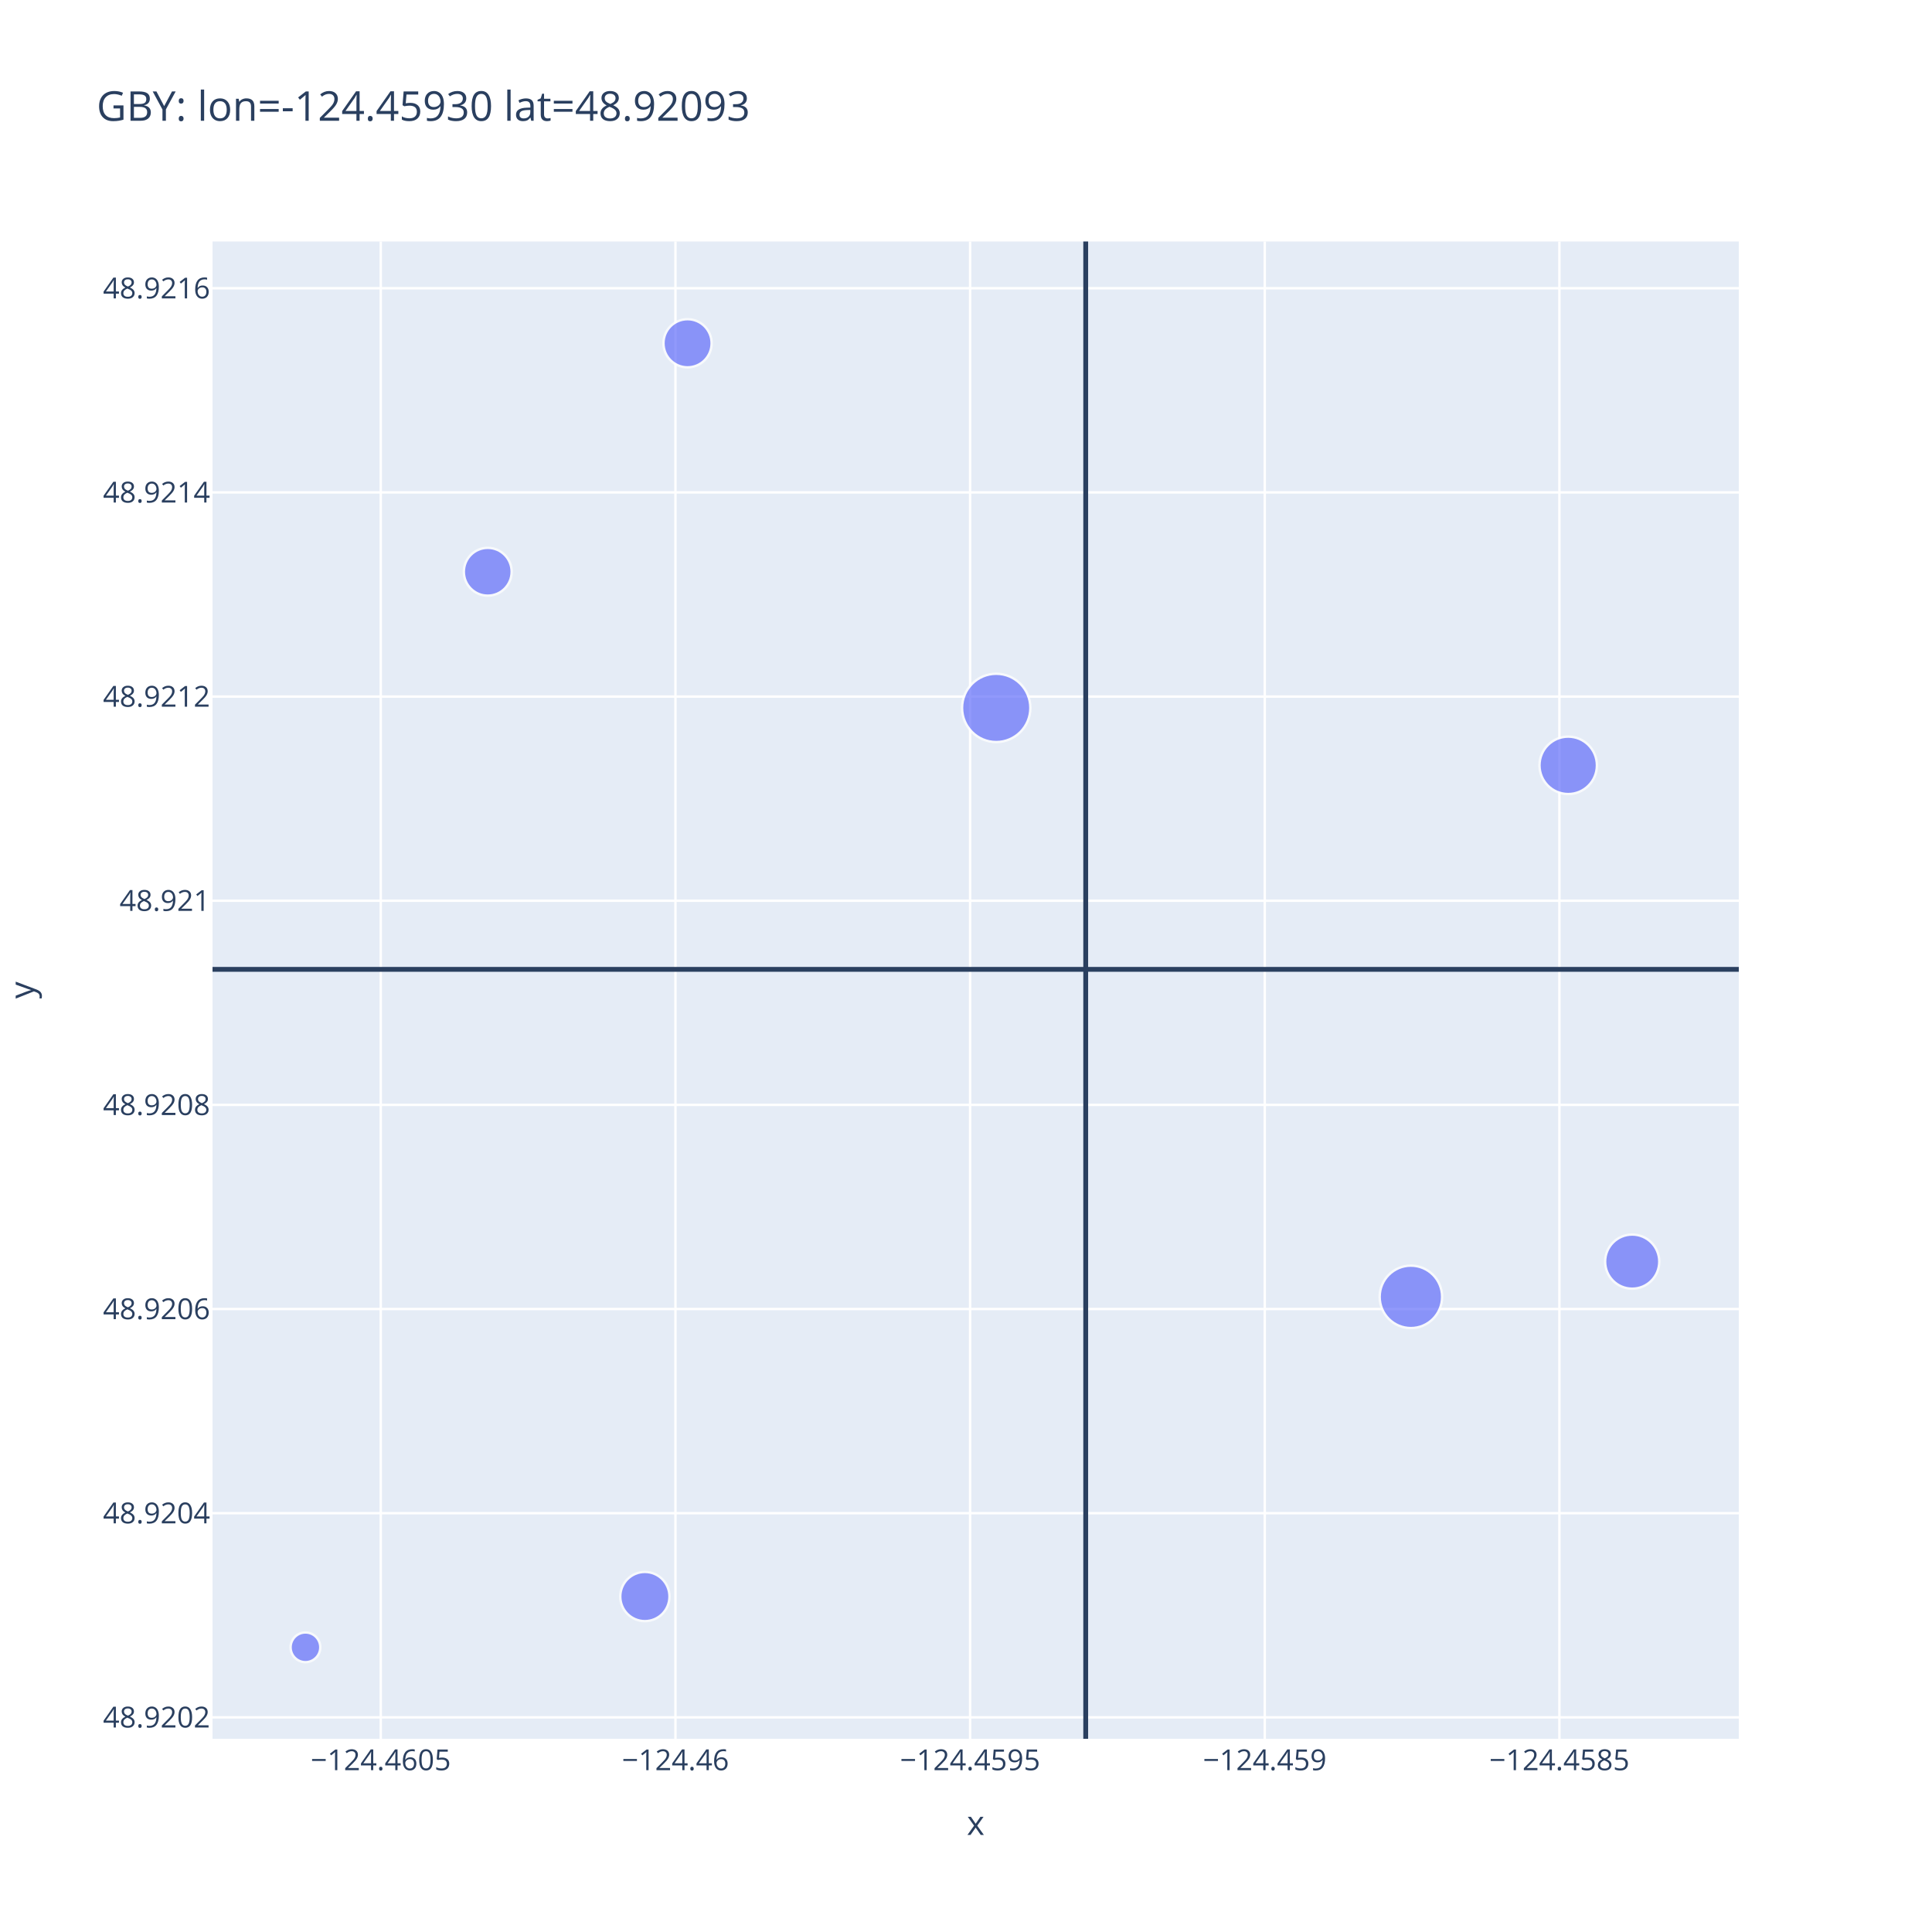
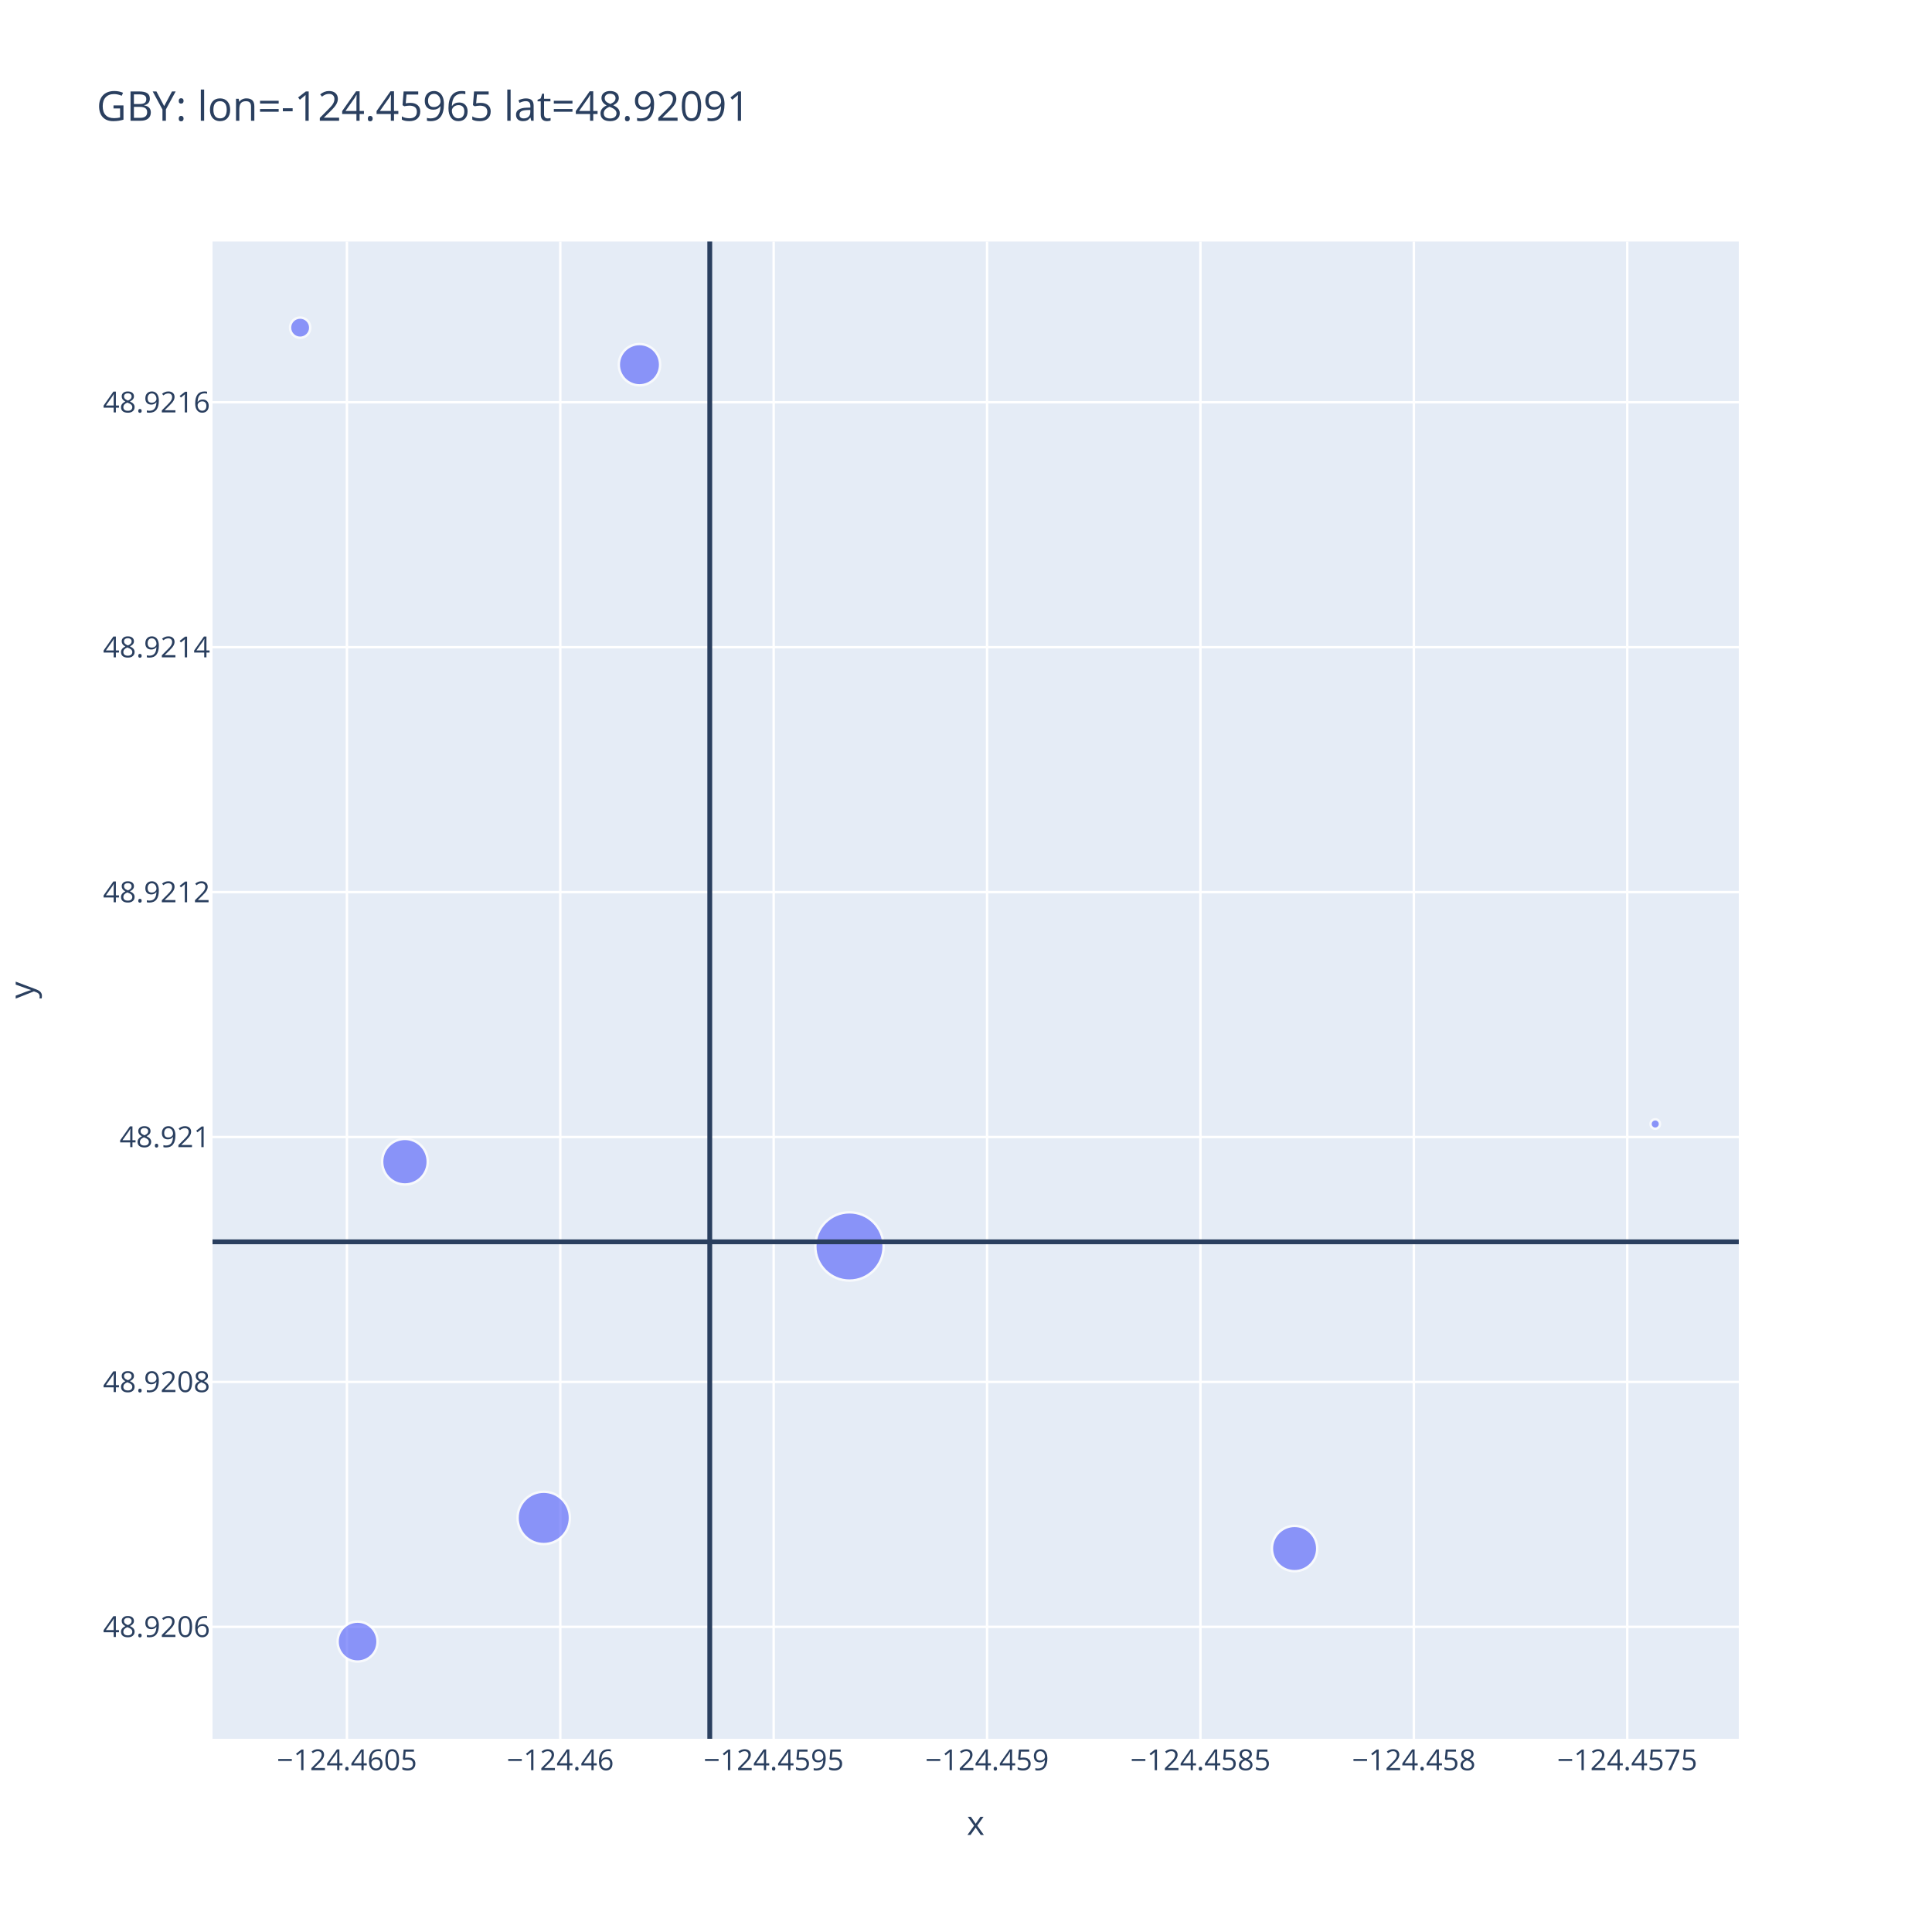
<svg xmlns="http://www.w3.org/2000/svg" class="main-svg" width="800" height="800" style="" viewBox="0 0 800 800">
  <rect x="0" y="0" width="800" height="800" style="fill: rgb(255, 255, 255); fill-opacity: 1;" />
-   <defs id="defs-8fc0f8">
+   <defs id="defs-551eb7">
    <g class="clips">
-       <clipPath id="clip8fc0f8xyplot" class="plotclip">
+       <clipPath id="clip551eb7xyplot" class="plotclip">
        <rect width="632" height="620" />
      </clipPath>
-       <clipPath class="axesclip" id="clip8fc0f8x">
+       <clipPath class="axesclip" id="clip551eb7x">
        <rect x="88" y="0" width="632" height="800" />
      </clipPath>
-       <clipPath class="axesclip" id="clip8fc0f8y">
+       <clipPath class="axesclip" id="clip551eb7y">
        <rect x="0" y="100" width="800" height="620" />
      </clipPath>
-       <clipPath class="axesclip" id="clip8fc0f8xy">
+       <clipPath class="axesclip" id="clip551eb7xy">
        <rect x="88" y="100" width="632" height="620" />
      </clipPath>
    </g>
    <g class="gradients" />
    <g class="patterns" />
  </defs>
  <g class="bglayer">
    <rect class="bg" x="88" y="100" width="632" height="620" style="fill: rgb(229, 236, 246); fill-opacity: 1; stroke-width: 0;" />
  </g>
  <g class="layer-below">
    <g class="imagelayer" />
    <g class="shapelayer" />
  </g>
  <g class="cartesianlayer">
    <g class="subplot xy">
      <g class="layer-subplot">
        <g class="shapelayer" />
        <g class="imagelayer" />
      </g>
      <g class="minor-gridlayer">
        <g class="x" />
        <g class="y" />
      </g>
      <g class="gridlayer">
        <g class="x">
-           <path class="xgrid crisp" transform="translate(157.67,0)" d="M0,100v620" style="stroke: rgb(255, 255, 255); stroke-opacity: 1; stroke-width: 1px;" />
-           <path class="xgrid crisp" transform="translate(279.69,0)" d="M0,100v620" style="stroke: rgb(255, 255, 255); stroke-opacity: 1; stroke-width: 1px;" />
-           <path class="xgrid crisp" transform="translate(401.7,0)" d="M0,100v620" style="stroke: rgb(255, 255, 255); stroke-opacity: 1; stroke-width: 1px;" />
-           <path class="xgrid crisp" transform="translate(523.71,0)" d="M0,100v620" style="stroke: rgb(255, 255, 255); stroke-opacity: 1; stroke-width: 1px;" />
-           <path class="xgrid crisp" transform="translate(645.72,0)" d="M0,100v620" style="stroke: rgb(255, 255, 255); stroke-opacity: 1; stroke-width: 1px;" />
+           <path class="xgrid crisp" transform="translate(143.65,0)" d="M0,100v620" style="stroke: rgb(255, 255, 255); stroke-opacity: 1; stroke-width: 1px;" />
+           <path class="xgrid crisp" transform="translate(232.01,0)" d="M0,100v620" style="stroke: rgb(255, 255, 255); stroke-opacity: 1; stroke-width: 1px;" />
+           <path class="xgrid crisp" transform="translate(320.36,0)" d="M0,100v620" style="stroke: rgb(255, 255, 255); stroke-opacity: 1; stroke-width: 1px;" />
+           <path class="xgrid crisp" transform="translate(408.72,0)" d="M0,100v620" style="stroke: rgb(255, 255, 255); stroke-opacity: 1; stroke-width: 1px;" />
+           <path class="xgrid crisp" transform="translate(497.08,0)" d="M0,100v620" style="stroke: rgb(255, 255, 255); stroke-opacity: 1; stroke-width: 1px;" />
+           <path class="xgrid crisp" transform="translate(585.44,0)" d="M0,100v620" style="stroke: rgb(255, 255, 255); stroke-opacity: 1; stroke-width: 1px;" />
+           <path class="xgrid crisp" transform="translate(673.8,0)" d="M0,100v620" style="stroke: rgb(255, 255, 255); stroke-opacity: 1; stroke-width: 1px;" />
        </g>
        <g class="y">
-           <path class="ygrid crisp" transform="translate(0,711.12)" d="M88,0h632" style="stroke: rgb(255, 255, 255); stroke-opacity: 1; stroke-width: 1px;" />
-           <path class="ygrid crisp" transform="translate(0,626.58)" d="M88,0h632" style="stroke: rgb(255, 255, 255); stroke-opacity: 1; stroke-width: 1px;" />
-           <path class="ygrid crisp" transform="translate(0,542.04)" d="M88,0h632" style="stroke: rgb(255, 255, 255); stroke-opacity: 1; stroke-width: 1px;" />
-           <path class="ygrid crisp" transform="translate(0,457.51)" d="M88,0h632" style="stroke: rgb(255, 255, 255); stroke-opacity: 1; stroke-width: 1px;" />
-           <path class="ygrid crisp" transform="translate(0,372.97)" d="M88,0h632" style="stroke: rgb(255, 255, 255); stroke-opacity: 1; stroke-width: 1px;" />
-           <path class="ygrid crisp" transform="translate(0,288.43)" d="M88,0h632" style="stroke: rgb(255, 255, 255); stroke-opacity: 1; stroke-width: 1px;" />
-           <path class="ygrid crisp" transform="translate(0,203.89)" d="M88,0h632" style="stroke: rgb(255, 255, 255); stroke-opacity: 1; stroke-width: 1px;" />
-           <path class="ygrid crisp" transform="translate(0,119.36)" d="M88,0h632" style="stroke: rgb(255, 255, 255); stroke-opacity: 1; stroke-width: 1px;" />
+           <path class="ygrid crisp" transform="translate(0,673.64)" d="M88,0h632" style="stroke: rgb(255, 255, 255); stroke-opacity: 1; stroke-width: 1px;" />
+           <path class="ygrid crisp" transform="translate(0,572.23)" d="M88,0h632" style="stroke: rgb(255, 255, 255); stroke-opacity: 1; stroke-width: 1px;" />
+           <path class="ygrid crisp" transform="translate(0,470.81)" d="M88,0h632" style="stroke: rgb(255, 255, 255); stroke-opacity: 1; stroke-width: 1px;" />
+           <path class="ygrid crisp" transform="translate(0,369.4)" d="M88,0h632" style="stroke: rgb(255, 255, 255); stroke-opacity: 1; stroke-width: 1px;" />
+           <path class="ygrid crisp" transform="translate(0,267.98)" d="M88,0h632" style="stroke: rgb(255, 255, 255); stroke-opacity: 1; stroke-width: 1px;" />
+           <path class="ygrid crisp" transform="translate(0,166.57)" d="M88,0h632" style="stroke: rgb(255, 255, 255); stroke-opacity: 1; stroke-width: 1px;" />
        </g>
      </g>
      <g class="zerolinelayer" />
      <path class="xlines-below" />
      <path class="ylines-below" />
      <g class="overlines-below" />
      <g class="xaxislayer-below" />
      <g class="yaxislayer-below" />
      <g class="overaxes-below" />
-       <g class="plot" transform="translate(88,100)" clip-path="url(#clip8fc0f8xyplot)">
+       <g class="plot" transform="translate(88,100)" clip-path="url(#clip551eb7xyplot)">
        <g class="scatterlayer mlayer">
-           <g class="trace scatter trace7e76cb" style="stroke-miterlimit: 2; opacity: 1;">
+           <g class="trace scatter trace9b3552" style="stroke-miterlimit: 2; opacity: 1;">
            <g class="fills" />
            <g class="errorbars" />
            <g class="lines" />
            <g class="points">
-               <path class="point" transform="translate(324.51,193.13)" d="M14.14,0A14.14,14.14 0 1,1 0,-14.14A14.14,14.14 0 0,1 14.14,0Z" style="opacity: 0.7; stroke-width: 1px; fill: rgb(99, 110, 250); fill-opacity: 1; stroke: rgb(255, 255, 255); stroke-opacity: 1;" />
-               <path class="point" transform="translate(496.22,437)" d="M12.93,0A12.93,12.93 0 1,1 0,-12.93A12.93,12.93 0 0,1 12.93,0Z" style="opacity: 0.7; stroke-width: 1px; fill: rgb(99, 110, 250); fill-opacity: 1; stroke: rgb(255, 255, 255); stroke-opacity: 1;" />
-               <path class="point" transform="translate(196.7,42.14)" d="M9.97,0A9.97,9.97 0 1,1 0,-9.97A9.97,9.97 0 0,1 9.97,0Z" style="opacity: 0.7; stroke-width: 1px; fill: rgb(99, 110, 250); fill-opacity: 1; stroke: rgb(255, 255, 255); stroke-opacity: 1;" />
-               <path class="point" transform="translate(561.36,216.91)" d="M11.89,0A11.89,11.89 0 1,1 0,-11.89A11.89,11.89 0 0,1 11.89,0Z" style="opacity: 0.7; stroke-width: 1px; fill: rgb(99, 110, 250); fill-opacity: 1; stroke: rgb(255, 255, 255); stroke-opacity: 1;" />
-               <path class="point" transform="translate(38.48,582.12)" d="M6.15,0A6.15,6.15 0 1,1 0,-6.15A6.15,6.15 0 0,1 6.15,0Z" style="opacity: 0.7; stroke-width: 1px; fill: rgb(99, 110, 250); fill-opacity: 1; stroke: rgb(255, 255, 255); stroke-opacity: 1;" />
-               <path class="point" transform="translate(587.86,422.41)" d="M11.21,0A11.21,11.21 0 1,1 0,-11.21A11.21,11.21 0 0,1 11.21,0Z" style="opacity: 0.7; stroke-width: 1px; fill: rgb(99, 110, 250); fill-opacity: 1; stroke: rgb(255, 255, 255); stroke-opacity: 1;" />
-               <path class="point" transform="translate(113.97,136.75)" d="M9.9,0A9.9,9.9 0 1,1 0,-9.9A9.9,9.9 0 0,1 9.9,0Z" style="opacity: 0.7; stroke-width: 1px; fill: rgb(99, 110, 250); fill-opacity: 1; stroke: rgb(255, 255, 255); stroke-opacity: 1;" />
-               <path class="point" transform="translate(179.03,561.09)" d="M10.19,0A10.19,10.19 0 1,1 0,-10.19A10.19,10.19 0 0,1 10.19,0Z" style="opacity: 0.7; stroke-width: 1px; fill: rgb(99, 110, 250); fill-opacity: 1; stroke: rgb(255, 255, 255); stroke-opacity: 1;" />
+               <path class="point" transform="translate(36.28,35.68)" d="M4.19,0A4.19,4.19 0 1,1 0,-4.19A4.19,4.19 0 0,1 4.19,0Z" style="opacity: 0.7; stroke-width: 1px; fill: rgb(99, 110, 250); fill-opacity: 1; stroke: rgb(255, 255, 255); stroke-opacity: 1;" />
+               <path class="point" transform="translate(60.06,579.75)" d="M8.27,0A8.27,8.27 0 1,1 0,-8.27A8.27,8.27 0 0,1 8.27,0Z" style="opacity: 0.7; stroke-width: 1px; fill: rgb(99, 110, 250); fill-opacity: 1; stroke: rgb(255, 255, 255); stroke-opacity: 1;" />
+               <path class="point" transform="translate(79.68,381.03)" d="M9.44,0A9.44,9.44 0 1,1 0,-9.44A9.44,9.44 0 0,1 9.44,0Z" style="opacity: 0.7; stroke-width: 1px; fill: rgb(99, 110, 250); fill-opacity: 1; stroke: rgb(255, 255, 255); stroke-opacity: 1;" />
+               <path class="point" transform="translate(137.15,528.53)" d="M10.84,0A10.84,10.84 0 1,1 0,-10.84A10.84,10.84 0 0,1 10.84,0Z" style="opacity: 0.7; stroke-width: 1px; fill: rgb(99, 110, 250); fill-opacity: 1; stroke: rgb(255, 255, 255); stroke-opacity: 1;" />
+               <path class="point" transform="translate(176.79,51.01)" d="M8.55,0A8.55,8.55 0 1,1 0,-8.55A8.55,8.55 0 0,1 8.55,0Z" style="opacity: 0.7; stroke-width: 1px; fill: rgb(99, 110, 250); fill-opacity: 1; stroke: rgb(255, 255, 255); stroke-opacity: 1;" />
+               <path class="point" transform="translate(263.75,416.13)" d="M14.14,0A14.14,14.14 0 1,1 0,-14.14A14.14,14.14 0 0,1 14.14,0Z" style="opacity: 0.7; stroke-width: 1px; fill: rgb(99, 110, 250); fill-opacity: 1; stroke: rgb(255, 255, 255); stroke-opacity: 1;" />
+               <path class="point" transform="translate(448.06,541.22)" d="M9.38,0A9.38,9.38 0 1,1 0,-9.38A9.38,9.38 0 0,1 9.38,0Z" style="opacity: 0.7; stroke-width: 1px; fill: rgb(99, 110, 250); fill-opacity: 1; stroke: rgb(255, 255, 255); stroke-opacity: 1;" />
+               <path class="point" transform="translate(597.4,365.42)" d="M1.96,0A1.96,1.96 0 1,1 0,-1.96A1.96,1.96 0 0,1 1.96,0Z" style="opacity: 0.7; stroke-width: 1px; fill: rgb(99, 110, 250); fill-opacity: 1; stroke: rgb(255, 255, 255); stroke-opacity: 1;" />
            </g>
            <g class="text" />
          </g>
        </g>
      </g>
      <g class="overplot" />
      <path class="xlines-above crisp" d="M0,0" style="fill: none;" />
      <path class="ylines-above crisp" d="M0,0" style="fill: none;" />
      <g class="overlines-above" />
      <g class="xaxislayer-above">
        <g class="xtick">
-           <text text-anchor="middle" x="0" y="733" transform="translate(157.67,0)" style="font-family: 'Open Sans', verdana, arial, sans-serif; font-size: 12px; fill: rgb(42, 63, 95); fill-opacity: 1; white-space: pre; opacity: 1;">−124.4605</text>
+           <text text-anchor="middle" x="0" y="733" transform="translate(143.65,0)" style="font-family: 'Open Sans', verdana, arial, sans-serif; font-size: 12px; fill: rgb(42, 63, 95); fill-opacity: 1; white-space: pre; opacity: 1;">−124.4605</text>
        </g>
        <g class="xtick">
-           <text text-anchor="middle" x="0" y="733" style="font-family: 'Open Sans', verdana, arial, sans-serif; font-size: 12px; fill: rgb(42, 63, 95); fill-opacity: 1; white-space: pre; opacity: 1;" transform="translate(279.69,0)">−124.46</text>
+           <text text-anchor="middle" x="0" y="733" style="font-family: 'Open Sans', verdana, arial, sans-serif; font-size: 12px; fill: rgb(42, 63, 95); fill-opacity: 1; white-space: pre; opacity: 1;" transform="translate(232.01,0)">−124.46</text>
        </g>
        <g class="xtick">
-           <text text-anchor="middle" x="0" y="733" style="font-family: 'Open Sans', verdana, arial, sans-serif; font-size: 12px; fill: rgb(42, 63, 95); fill-opacity: 1; white-space: pre; opacity: 1;" transform="translate(401.7,0)">−124.4595</text>
+           <text text-anchor="middle" x="0" y="733" style="font-family: 'Open Sans', verdana, arial, sans-serif; font-size: 12px; fill: rgb(42, 63, 95); fill-opacity: 1; white-space: pre; opacity: 1;" transform="translate(320.36,0)">−124.4595</text>
        </g>
        <g class="xtick">
-           <text text-anchor="middle" x="0" y="733" style="font-family: 'Open Sans', verdana, arial, sans-serif; font-size: 12px; fill: rgb(42, 63, 95); fill-opacity: 1; white-space: pre; opacity: 1;" transform="translate(523.71,0)">−124.459</text>
+           <text text-anchor="middle" x="0" y="733" style="font-family: 'Open Sans', verdana, arial, sans-serif; font-size: 12px; fill: rgb(42, 63, 95); fill-opacity: 1; white-space: pre; opacity: 1;" transform="translate(408.72,0)">−124.459</text>
        </g>
        <g class="xtick">
-           <text text-anchor="middle" x="0" y="733" style="font-family: 'Open Sans', verdana, arial, sans-serif; font-size: 12px; fill: rgb(42, 63, 95); fill-opacity: 1; white-space: pre; opacity: 1;" transform="translate(645.72,0)">−124.4585</text>
+           <text text-anchor="middle" x="0" y="733" style="font-family: 'Open Sans', verdana, arial, sans-serif; font-size: 12px; fill: rgb(42, 63, 95); fill-opacity: 1; white-space: pre; opacity: 1;" transform="translate(497.08,0)">−124.4585</text>
+         </g>
+         <g class="xtick">
+           <text text-anchor="middle" x="0" y="733" style="font-family: 'Open Sans', verdana, arial, sans-serif; font-size: 12px; fill: rgb(42, 63, 95); fill-opacity: 1; white-space: pre; opacity: 1;" transform="translate(585.44,0)">−124.458</text>
+         </g>
+         <g class="xtick">
+           <text text-anchor="middle" x="0" y="733" style="font-family: 'Open Sans', verdana, arial, sans-serif; font-size: 12px; fill: rgb(42, 63, 95); fill-opacity: 1; white-space: pre; opacity: 1;" transform="translate(673.8,0)">−124.4575</text>
        </g>
      </g>
      <g class="yaxislayer-above">
        <g class="ytick">
-           <text text-anchor="end" x="87" y="4.2" transform="translate(0,711.12)" style="font-family: 'Open Sans', verdana, arial, sans-serif; font-size: 12px; fill: rgb(42, 63, 95); fill-opacity: 1; white-space: pre; opacity: 1;">48.9202</text>
+           <text text-anchor="end" x="87" y="4.2" transform="translate(0,673.64)" style="font-family: 'Open Sans', verdana, arial, sans-serif; font-size: 12px; fill: rgb(42, 63, 95); fill-opacity: 1; white-space: pre; opacity: 1;">48.9206</text>
        </g>
        <g class="ytick">
-           <text text-anchor="end" x="87" y="4.2" style="font-family: 'Open Sans', verdana, arial, sans-serif; font-size: 12px; fill: rgb(42, 63, 95); fill-opacity: 1; white-space: pre; opacity: 1;" transform="translate(0,626.58)">48.9204</text>
+           <text text-anchor="end" x="87" y="4.2" style="font-family: 'Open Sans', verdana, arial, sans-serif; font-size: 12px; fill: rgb(42, 63, 95); fill-opacity: 1; white-space: pre; opacity: 1;" transform="translate(0,572.23)">48.9208</text>
        </g>
        <g class="ytick">
-           <text text-anchor="end" x="87" y="4.2" style="font-family: 'Open Sans', verdana, arial, sans-serif; font-size: 12px; fill: rgb(42, 63, 95); fill-opacity: 1; white-space: pre; opacity: 1;" transform="translate(0,542.04)">48.9206</text>
+           <text text-anchor="end" x="87" y="4.2" style="font-family: 'Open Sans', verdana, arial, sans-serif; font-size: 12px; fill: rgb(42, 63, 95); fill-opacity: 1; white-space: pre; opacity: 1;" transform="translate(0,470.81)">48.921</text>
        </g>
        <g class="ytick">
-           <text text-anchor="end" x="87" y="4.2" style="font-family: 'Open Sans', verdana, arial, sans-serif; font-size: 12px; fill: rgb(42, 63, 95); fill-opacity: 1; white-space: pre; opacity: 1;" transform="translate(0,457.51)">48.9208</text>
+           <text text-anchor="end" x="87" y="4.2" style="font-family: 'Open Sans', verdana, arial, sans-serif; font-size: 12px; fill: rgb(42, 63, 95); fill-opacity: 1; white-space: pre; opacity: 1;" transform="translate(0,369.4)">48.9212</text>
        </g>
        <g class="ytick">
-           <text text-anchor="end" x="87" y="4.2" style="font-family: 'Open Sans', verdana, arial, sans-serif; font-size: 12px; fill: rgb(42, 63, 95); fill-opacity: 1; white-space: pre; opacity: 1;" transform="translate(0,372.97)">48.921</text>
+           <text text-anchor="end" x="87" y="4.2" style="font-family: 'Open Sans', verdana, arial, sans-serif; font-size: 12px; fill: rgb(42, 63, 95); fill-opacity: 1; white-space: pre; opacity: 1;" transform="translate(0,267.98)">48.9214</text>
        </g>
        <g class="ytick">
-           <text text-anchor="end" x="87" y="4.2" style="font-family: 'Open Sans', verdana, arial, sans-serif; font-size: 12px; fill: rgb(42, 63, 95); fill-opacity: 1; white-space: pre; opacity: 1;" transform="translate(0,288.43)">48.9212</text>
-         </g>
-         <g class="ytick">
-           <text text-anchor="end" x="87" y="4.2" style="font-family: 'Open Sans', verdana, arial, sans-serif; font-size: 12px; fill: rgb(42, 63, 95); fill-opacity: 1; white-space: pre; opacity: 1;" transform="translate(0,203.89)">48.9214</text>
-         </g>
-         <g class="ytick">
-           <text text-anchor="end" x="87" y="4.2" style="font-family: 'Open Sans', verdana, arial, sans-serif; font-size: 12px; fill: rgb(42, 63, 95); fill-opacity: 1; white-space: pre; opacity: 1;" transform="translate(0,119.36)">48.9216</text>
+           <text text-anchor="end" x="87" y="4.2" style="font-family: 'Open Sans', verdana, arial, sans-serif; font-size: 12px; fill: rgb(42, 63, 95); fill-opacity: 1; white-space: pre; opacity: 1;" transform="translate(0,166.57)">48.9216</text>
        </g>
      </g>
      <g class="overaxes-above" />
    </g>
  </g>
  <g class="polarlayer" />
  <g class="smithlayer" />
  <g class="ternarylayer" />
  <g class="geolayer" />
  <g class="funnelarealayer" />
  <g class="pielayer" />
  <g class="iciclelayer" />
  <g class="treemaplayer" />
  <g class="sunburstlayer" />
  <g class="glimages" />
-   <defs id="topdefs-8fc0f8">
+   <defs id="topdefs-551eb7">
    <g class="clips" />
  </defs>
  <g class="layer-above">
    <g class="imagelayer" />
    <g class="shapelayer">
-       <g class="shape-group" data-index="0" clip-path="url(#clip8fc0f8x)">
-         <path data-index="0" fill-rule="evenodd" d="M449.57,720L449.57,100" style="opacity: 1; stroke: rgb(42, 63, 95); stroke-opacity: 1; fill: rgb(0, 0, 0); fill-opacity: 0; stroke-width: 2px;" />
+       <g class="shape-group" data-index="0" clip-path="url(#clip551eb7x)">
+         <path data-index="0" fill-rule="evenodd" d="M293.9,720L293.9,100" style="opacity: 1; stroke: rgb(42, 63, 95); stroke-opacity: 1; fill: rgb(0, 0, 0); fill-opacity: 0; stroke-width: 2px;" />
      </g>
-       <g class="shape-group" data-index="1" clip-path="url(#clip8fc0f8y)">
-         <path data-index="1" fill-rule="evenodd" d="M88,401.39L720,401.39" style="opacity: 1; stroke: rgb(42, 63, 95); stroke-opacity: 1; fill: rgb(0, 0, 0); fill-opacity: 0; stroke-width: 2px;" />
+       <g class="shape-group" data-index="1" clip-path="url(#clip551eb7y)">
+         <path data-index="1" fill-rule="evenodd" d="M88,514.21L720,514.21" style="opacity: 1; stroke: rgb(42, 63, 95); stroke-opacity: 1; fill: rgb(0, 0, 0); fill-opacity: 0; stroke-width: 2px;" />
      </g>
    </g>
  </g>
  <g class="infolayer">
    <g class="g-gtitle">
-       <text class="gtitle" x="40" y="50" text-anchor="start" dy="0em" style="font-family: 'Open Sans', verdana, arial, sans-serif; font-size: 17px; fill: rgb(42, 63, 95); opacity: 1; font-weight: normal; white-space: pre;">GBY: lon=-124.45930 lat=48.92093</text>
+       <text class="gtitle" x="40" y="50" text-anchor="start" dy="0em" style="font-family: 'Open Sans', verdana, arial, sans-serif; font-size: 17px; fill: rgb(42, 63, 95); opacity: 1; font-weight: normal; white-space: pre;">GBY: lon=-124.45965 lat=48.92091</text>
    </g>
    <g class="g-xtitle">
      <text class="xtitle" x="404" y="759.8" text-anchor="middle" style="font-family: 'Open Sans', verdana, arial, sans-serif; font-size: 14px; fill: rgb(42, 63, 95); opacity: 1; font-weight: normal; white-space: pre;">x</text>
    </g>
    <g class="g-ytitle" transform="translate(1.44043,0)">
      <text class="ytitle" transform="rotate(-90,12.55938,410)" x="12.559" y="410" text-anchor="middle" style="font-family: 'Open Sans', verdana, arial, sans-serif; font-size: 14px; fill: rgb(42, 63, 95); opacity: 1; font-weight: normal; white-space: pre;">y</text>
    </g>
  </g>
</svg>
